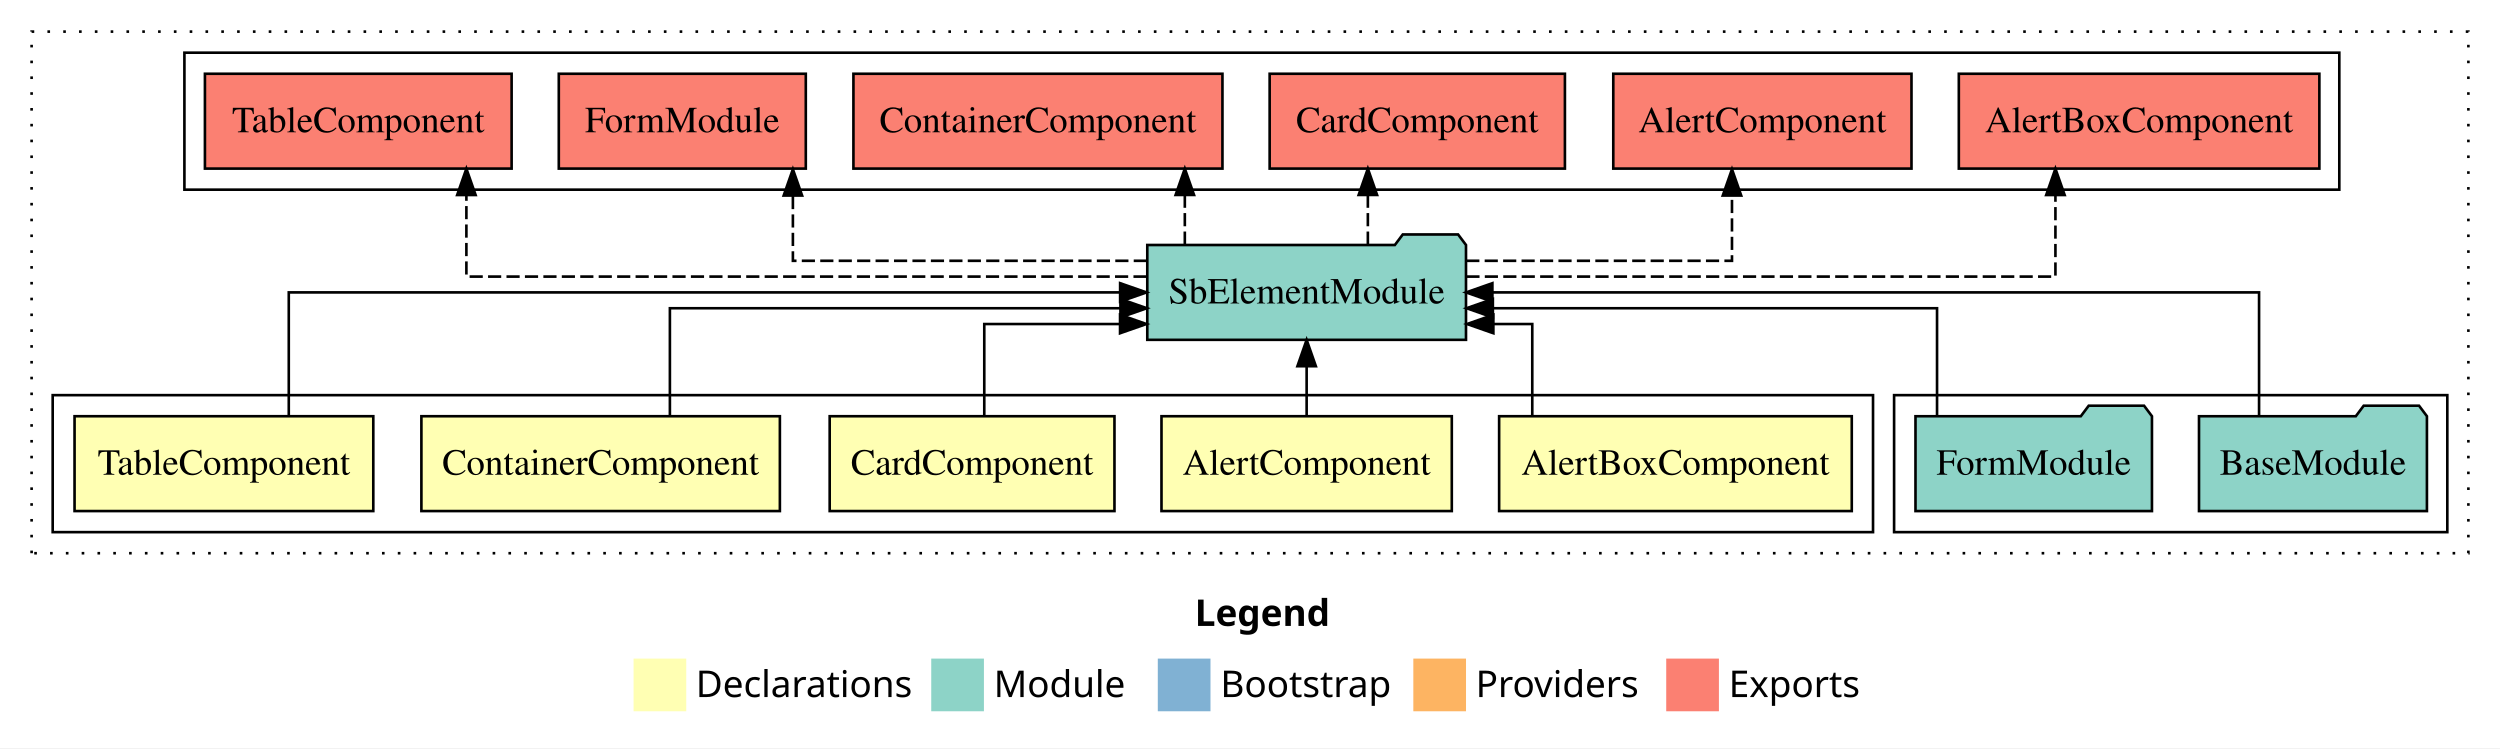
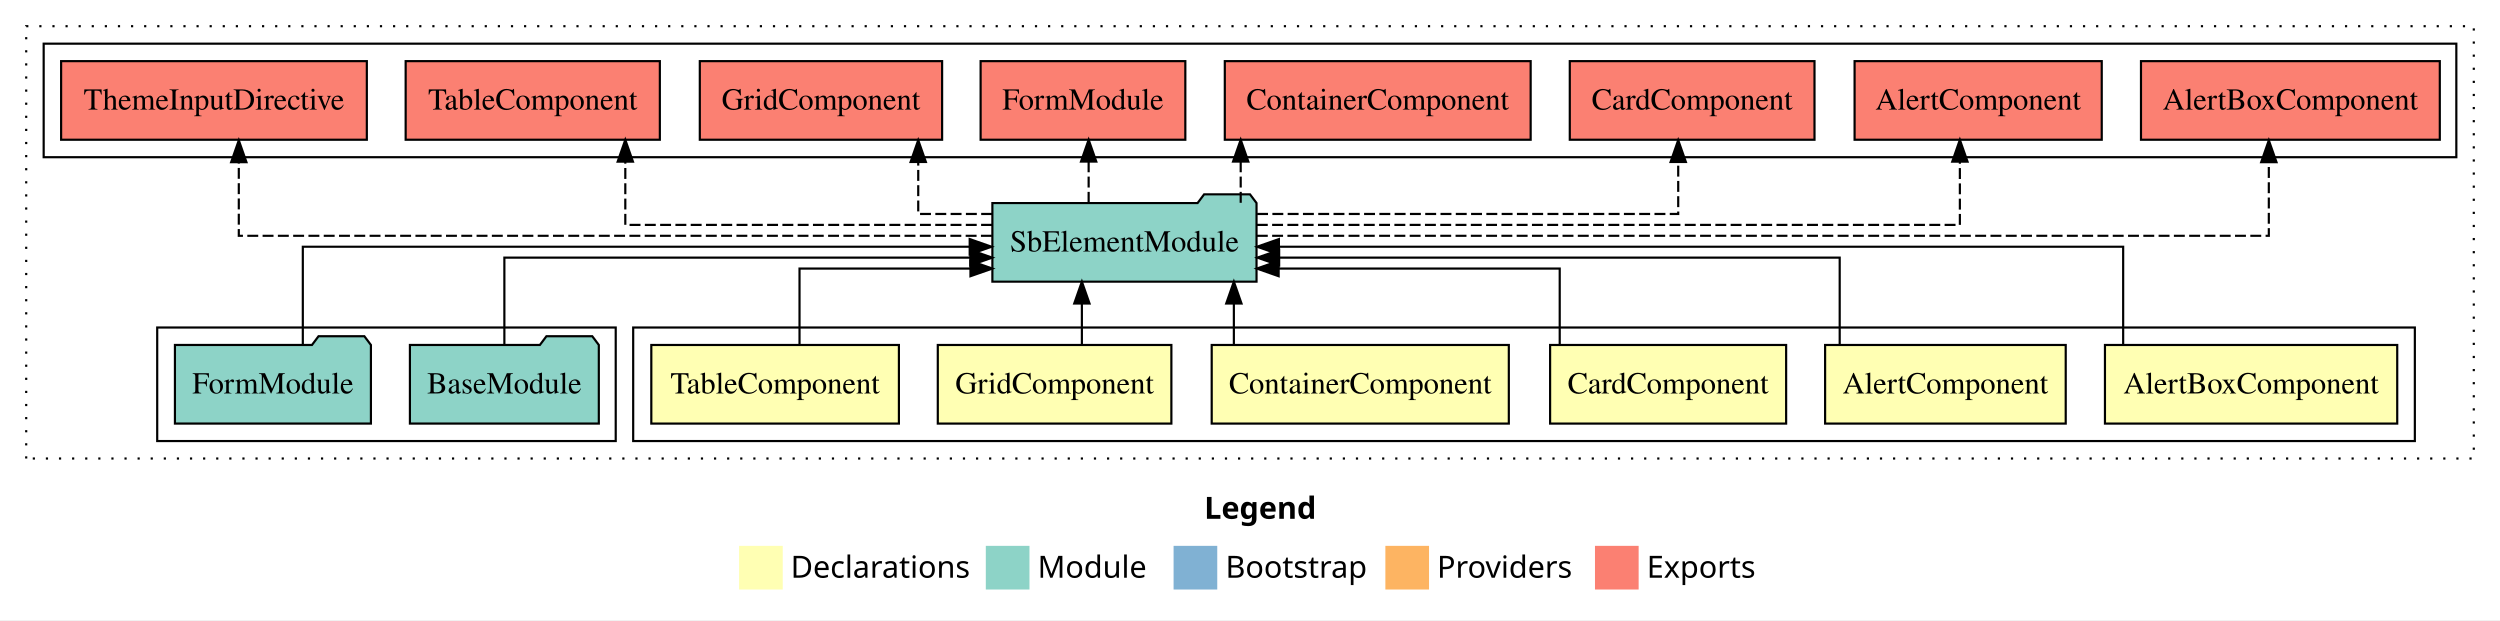
- <svg xmlns="http://www.w3.org/2000/svg" width="949pt" height="284pt" viewBox="0.00 0.00 949.00 284.00">
+ <svg xmlns="http://www.w3.org/2000/svg" width="1145pt" height="284pt" viewBox="0.00 0.00 1145.00 284.00">
  <g id="graph0" class="graph" transform="scale(1 1) rotate(0) translate(4 280)">
-     <polygon fill="white" stroke="transparent" points="-4,4 -4,-280 945,-280 945,4 -4,4" />
-     <text text-anchor="start" x="449.51" y="-42.4" font-family="sans-serif" font-weight="bold" font-size="14.00">Legend</text>
-     <polygon fill="#ffffb3" stroke="transparent" points="236.5,-10 236.5,-30 256.5,-30 256.5,-10 236.5,-10" />
-     <text text-anchor="start" x="260.13" y="-15.4" font-family="sans-serif" font-size="14.00">  Declarations</text>
-     <polygon fill="#8dd3c7" stroke="transparent" points="349.5,-10 349.5,-30 369.5,-30 369.5,-10 349.5,-10" />
-     <text text-anchor="start" x="373.23" y="-15.4" font-family="sans-serif" font-size="14.00">  Module</text>
-     <polygon fill="#80b1d3" stroke="transparent" points="435.5,-10 435.5,-30 455.5,-30 455.5,-10 435.5,-10" />
-     <text text-anchor="start" x="459.28" y="-15.4" font-family="sans-serif" font-size="14.00">  Bootstrap</text>
-     <polygon fill="#fdb462" stroke="transparent" points="532.5,-10 532.5,-30 552.5,-30 552.5,-10 532.5,-10" />
-     <text text-anchor="start" x="556.17" y="-15.4" font-family="sans-serif" font-size="14.00">  Providers</text>
-     <polygon fill="#fb8072" stroke="transparent" points="628.5,-10 628.5,-30 648.5,-30 648.5,-10 628.5,-10" />
-     <text text-anchor="start" x="652.23" y="-15.4" font-family="sans-serif" font-size="14.00">  Exports</text>
+     <polygon fill="white" stroke="transparent" points="-4,4 -4,-280 1141,-280 1141,4 -4,4" />
+     <text text-anchor="start" x="547.51" y="-42.4" font-family="sans-serif" font-weight="bold" font-size="14.00">Legend</text>
+     <polygon fill="#ffffb3" stroke="transparent" points="334.5,-10 334.5,-30 354.5,-30 354.5,-10 334.5,-10" />
+     <text text-anchor="start" x="358.13" y="-15.4" font-family="sans-serif" font-size="14.00">  Declarations</text>
+     <polygon fill="#8dd3c7" stroke="transparent" points="447.5,-10 447.5,-30 467.5,-30 467.5,-10 447.5,-10" />
+     <text text-anchor="start" x="471.23" y="-15.4" font-family="sans-serif" font-size="14.00">  Module</text>
+     <polygon fill="#80b1d3" stroke="transparent" points="533.5,-10 533.5,-30 553.5,-30 553.5,-10 533.5,-10" />
+     <text text-anchor="start" x="557.28" y="-15.4" font-family="sans-serif" font-size="14.00">  Bootstrap</text>
+     <polygon fill="#fdb462" stroke="transparent" points="630.5,-10 630.5,-30 650.5,-30 650.5,-10 630.5,-10" />
+     <text text-anchor="start" x="654.17" y="-15.4" font-family="sans-serif" font-size="14.00">  Providers</text>
+     <polygon fill="#fb8072" stroke="transparent" points="726.5,-10 726.5,-30 746.5,-30 746.5,-10 726.5,-10" />
+     <text text-anchor="start" x="750.23" y="-15.4" font-family="sans-serif" font-size="14.00">  Exports</text>
    <g id="clust1" class="cluster">
-       <polygon fill="none" stroke="black" stroke-dasharray="1,5" points="8,-70 8,-268 933,-268 933,-70 8,-70" />
+       <polygon fill="none" stroke="black" stroke-dasharray="1,5" points="8,-70 8,-268 1129,-268 1129,-70 8,-70" />
+     </g>
+     <g id="clust2" class="cluster">
+       <polygon fill="none" stroke="black" points="286,-78 286,-130 1102,-130 1102,-78 286,-78" />
    </g>
    <g id="clust9" class="cluster">
-       <polygon fill="none" stroke="black" points="66,-208 66,-260 884,-260 884,-208 66,-208" />
+       <polygon fill="none" stroke="black" points="68,-78 68,-130 278,-130 278,-78 68,-78" />
    </g>
-     <g id="clust8" class="cluster">
-       <polygon fill="none" stroke="black" points="715,-78 715,-130 925,-130 925,-78 715,-78" />
-     </g>
-     <g id="clust2" class="cluster">
-       <polygon fill="none" stroke="black" points="16,-78 16,-130 707,-130 707,-78 16,-78" />
+     <g id="clust10" class="cluster">
+       <polygon fill="none" stroke="black" points="16,-208 16,-260 1121,-260 1121,-208 16,-208" />
    </g>
    <g id="node1" class="node">
-       <polygon fill="#ffffb3" stroke="black" points="698.93,-122 565.07,-122 565.07,-86 698.93,-86 698.93,-122" />
-       <text text-anchor="middle" x="632" y="-99.8" font-family="Times,serif" font-size="14.00">AlertBoxComponent</text>
+       <polygon fill="#ffffb3" stroke="black" points="1093.93,-122 960.07,-122 960.07,-86 1093.93,-86 1093.93,-122" />
+       <text text-anchor="middle" x="1027" y="-99.8" font-family="Times,serif" font-size="14.00">AlertBoxComponent</text>
+     </g>
+     <g id="node7" class="node">
+       <polygon fill="#8dd3c7" stroke="black" points="571.49,-187 568.49,-191 547.49,-191 544.49,-187 450.51,-187 450.51,-151 571.49,-151 571.49,-187" />
+       <text text-anchor="middle" x="511" y="-164.8" font-family="Times,serif" font-size="14.00">SbElementModule</text>
+     </g>
+     <g id="edge1" class="edge">
+       <path fill="none" stroke="black" d="M968.41,-122.22C968.41,-140.83 968.41,-167 968.41,-167 968.41,-167 581.74,-167 581.74,-167" />
+       <polygon fill="black" stroke="black" points="581.74,-163.5 571.74,-167 581.74,-170.5 581.74,-163.5" />
+     </g>
+     <g id="node2" class="node">
+       <polygon fill="#ffffb3" stroke="black" points="942.1,-122 831.9,-122 831.9,-86 942.1,-86 942.1,-122" />
+       <text text-anchor="middle" x="887" y="-99.8" font-family="Times,serif" font-size="14.00">AlertComponent</text>
+     </g>
+     <g id="edge2" class="edge">
+       <path fill="none" stroke="black" d="M838.58,-122.03C838.58,-139.06 838.58,-162 838.58,-162 838.58,-162 581.85,-162 581.85,-162" />
+       <polygon fill="black" stroke="black" points="581.85,-158.5 571.85,-162 581.85,-165.5 581.85,-158.5" />
+     </g>
+     <g id="node3" class="node">
+       <polygon fill="#ffffb3" stroke="black" points="814.05,-122 705.95,-122 705.95,-86 814.05,-86 814.05,-122" />
+       <text text-anchor="middle" x="760" y="-99.8" font-family="Times,serif" font-size="14.00">CardComponent</text>
+     </g>
+     <g id="edge3" class="edge">
+       <path fill="none" stroke="black" d="M710.35,-122.24C710.35,-137.57 710.35,-157 710.35,-157 710.35,-157 581.62,-157 581.62,-157" />
+       <polygon fill="black" stroke="black" points="581.62,-153.5 571.62,-157 581.62,-160.5 581.62,-153.5" />
+     </g>
+     <g id="node4" class="node">
+       <polygon fill="#ffffb3" stroke="black" points="687.04,-122 550.96,-122 550.96,-86 687.04,-86 687.04,-122" />
+       <text text-anchor="middle" x="619" y="-99.8" font-family="Times,serif" font-size="14.00">ContainerComponent</text>
+     </g>
+     <g id="edge4" class="edge">
+       <path fill="none" stroke="black" d="M561.11,-122.11C561.11,-122.11 561.11,-140.99 561.11,-140.99" />
+       <polygon fill="black" stroke="black" points="557.61,-140.99 561.11,-150.99 564.61,-140.99 557.61,-140.99" />
+     </g>
+     <g id="node5" class="node">
+       <polygon fill="#ffffb3" stroke="black" points="532.49,-122 425.51,-122 425.51,-86 532.49,-86 532.49,-122" />
+       <text text-anchor="middle" x="479" y="-99.8" font-family="Times,serif" font-size="14.00">GridComponent</text>
+     </g>
+     <g id="edge5" class="edge">
+       <path fill="none" stroke="black" d="M491.5,-122.11C491.5,-122.11 491.5,-140.99 491.5,-140.99" />
+       <polygon fill="black" stroke="black" points="488,-140.99 491.5,-150.99 495,-140.99 488,-140.99" />
    </g>
    <g id="node6" class="node">
-       <polygon fill="#8dd3c7" stroke="black" points="552.49,-187 549.49,-191 528.49,-191 525.49,-187 431.51,-187 431.51,-151 552.49,-151 552.49,-187" />
-       <text text-anchor="middle" x="492" y="-164.8" font-family="Times,serif" font-size="14.00">SbElementModule</text>
+       <polygon fill="#ffffb3" stroke="black" points="407.7,-122 294.3,-122 294.3,-86 407.7,-86 407.7,-122" />
+       <text text-anchor="middle" x="351" y="-99.8" font-family="Times,serif" font-size="14.00">TableComponent</text>
    </g>
-     <g id="edge1" class="edge">
-       <path fill="none" stroke="black" d="M577.65,-122.24C577.65,-137.57 577.65,-157 577.65,-157 577.65,-157 562.88,-157 562.88,-157" />
-       <polygon fill="black" stroke="black" points="562.88,-153.5 552.88,-157 562.88,-160.5 562.88,-153.5" />
+     <g id="edge6" class="edge">
+       <path fill="none" stroke="black" d="M362.18,-122.24C362.18,-137.57 362.18,-157 362.18,-157 362.18,-157 440.47,-157 440.47,-157" />
+       <polygon fill="black" stroke="black" points="440.47,-160.5 450.47,-157 440.47,-153.5 440.47,-160.5" />
    </g>
-     <g id="node2" class="node">
-       <polygon fill="#ffffb3" stroke="black" points="547.1,-122 436.9,-122 436.9,-86 547.1,-86 547.1,-122" />
-       <text text-anchor="middle" x="492" y="-99.8" font-family="Times,serif" font-size="14.00">AlertComponent</text>
+     <g id="node10" class="node">
+       <polygon fill="#fb8072" stroke="black" points="1113.43,-252 976.57,-252 976.57,-216 1113.43,-216 1113.43,-252" />
+       <text text-anchor="middle" x="1045" y="-229.8" font-family="Times,serif" font-size="14.00">AlertBoxComponent </text>
    </g>
-     <g id="edge2" class="edge">
-       <path fill="none" stroke="black" d="M492,-122.11C492,-122.11 492,-140.99 492,-140.99" />
-       <polygon fill="black" stroke="black" points="488.5,-140.99 492,-150.99 495.5,-140.99 488.5,-140.99" />
+     <g id="edge9" class="edge">
+       <path fill="none" stroke="black" stroke-dasharray="5,2" d="M571.64,-172C709.6,-172 1035.12,-172 1035.12,-172 1035.12,-172 1035.12,-205.73 1035.12,-205.73" />
+       <polygon fill="black" stroke="black" points="1031.63,-205.73 1035.12,-215.73 1038.63,-205.73 1031.63,-205.73" />
    </g>
-     <g id="node3" class="node">
-       <polygon fill="#ffffb3" stroke="black" points="419.05,-122 310.95,-122 310.95,-86 419.05,-86 419.05,-122" />
-       <text text-anchor="middle" x="365" y="-99.8" font-family="Times,serif" font-size="14.00">CardComponent</text>
+     <g id="node11" class="node">
+       <polygon fill="#fb8072" stroke="black" points="958.6,-252 845.4,-252 845.4,-216 958.6,-216 958.6,-252" />
+       <text text-anchor="middle" x="902" y="-229.8" font-family="Times,serif" font-size="14.00">AlertComponent </text>
    </g>
-     <g id="edge3" class="edge">
-       <path fill="none" stroke="black" d="M369.63,-122.24C369.63,-137.57 369.63,-157 369.63,-157 369.63,-157 421.17,-157 421.17,-157" />
-       <polygon fill="black" stroke="black" points="421.17,-160.5 431.17,-157 421.17,-153.5 421.17,-160.5" />
+     <g id="edge10" class="edge">
+       <path fill="none" stroke="black" stroke-dasharray="5,2" d="M571.63,-177C679.52,-177 893.62,-177 893.62,-177 893.62,-177 893.62,-205.96 893.62,-205.96" />
+       <polygon fill="black" stroke="black" points="890.13,-205.96 893.62,-215.96 897.13,-205.96 890.13,-205.96" />
    </g>
-     <g id="node4" class="node">
-       <polygon fill="#ffffb3" stroke="black" points="292.04,-122 155.96,-122 155.96,-86 292.04,-86 292.04,-122" />
-       <text text-anchor="middle" x="224" y="-99.8" font-family="Times,serif" font-size="14.00">ContainerComponent</text>
+     <g id="node12" class="node">
+       <polygon fill="#fb8072" stroke="black" points="827.04,-252 714.96,-252 714.96,-216 827.04,-216 827.04,-252" />
+       <text text-anchor="middle" x="771" y="-229.8" font-family="Times,serif" font-size="14.00">CardComponent </text>
    </g>
-     <g id="edge4" class="edge">
-       <path fill="none" stroke="black" d="M250.29,-122.02C250.29,-139.37 250.29,-163 250.29,-163 250.29,-163 421.32,-163 421.32,-163" />
-       <polygon fill="black" stroke="black" points="421.32,-166.5 431.32,-163 421.32,-159.5 421.32,-166.5" />
+     <g id="edge11" class="edge">
+       <path fill="none" stroke="black" stroke-dasharray="5,2" d="M571.75,-182C646.78,-182 764.62,-182 764.62,-182 764.62,-182 764.62,-205.81 764.62,-205.81" />
+       <polygon fill="black" stroke="black" points="761.13,-205.81 764.62,-215.81 768.13,-205.81 761.13,-205.81" />
    </g>
-     <g id="node5" class="node">
-       <polygon fill="#ffffb3" stroke="black" points="137.7,-122 24.3,-122 24.3,-86 137.7,-86 137.7,-122" />
-       <text text-anchor="middle" x="81" y="-99.8" font-family="Times,serif" font-size="14.00">TableComponent</text>
+     <g id="node13" class="node">
+       <polygon fill="#fb8072" stroke="black" points="697.04,-252 556.96,-252 556.96,-216 697.04,-216 697.04,-252" />
+       <text text-anchor="middle" x="627" y="-229.8" font-family="Times,serif" font-size="14.00">ContainerComponent </text>
    </g>
-     <g id="edge5" class="edge">
-       <path fill="none" stroke="black" d="M105.62,-122.11C105.62,-141.34 105.62,-169 105.62,-169 105.62,-169 421.2,-169 421.2,-169" />
-       <polygon fill="black" stroke="black" points="421.2,-172.5 431.2,-169 421.2,-165.5 421.2,-172.5" />
+     <g id="edge12" class="edge">
+       <path fill="none" stroke="black" stroke-dasharray="5,2" d="M564.24,-187.11C564.24,-187.11 564.24,-205.99 564.24,-205.99" />
+       <polygon fill="black" stroke="black" points="560.74,-205.99 564.24,-215.99 567.74,-205.99 560.74,-205.99" />
+     </g>
+     <g id="node14" class="node">
+       <polygon fill="#fb8072" stroke="black" points="538.88,-252 445.12,-252 445.12,-216 538.88,-216 538.88,-252" />
+       <text text-anchor="middle" x="492" y="-229.8" font-family="Times,serif" font-size="14.00">FormModule </text>
+     </g>
+     <g id="edge13" class="edge">
+       <path fill="none" stroke="black" stroke-dasharray="5,2" d="M494.6,-187.11C494.6,-187.11 494.6,-205.99 494.6,-205.99" />
+       <polygon fill="black" stroke="black" points="491.1,-205.99 494.6,-215.99 498.1,-205.99 491.1,-205.99" />
+     </g>
+     <g id="node15" class="node">
+       <polygon fill="#fb8072" stroke="black" points="427.49,-252 316.51,-252 316.51,-216 427.49,-216 427.49,-252" />
+       <text text-anchor="middle" x="372" y="-229.8" font-family="Times,serif" font-size="14.00">GridComponent </text>
+     </g>
+     <g id="edge14" class="edge">
+       <path fill="none" stroke="black" stroke-dasharray="5,2" d="M450.38,-182C431.99,-182 416.55,-182 416.55,-182 416.55,-182 416.55,-205.81 416.55,-205.81" />
+       <polygon fill="black" stroke="black" points="413.05,-205.81 416.55,-215.81 420.05,-205.81 413.05,-205.81" />
+     </g>
+     <g id="node16" class="node">
+       <polygon fill="#fb8072" stroke="black" points="298.21,-252 181.79,-252 181.79,-216 298.21,-216 298.21,-252" />
+       <text text-anchor="middle" x="240" y="-229.8" font-family="Times,serif" font-size="14.00">TableComponent </text>
+     </g>
+     <g id="edge15" class="edge">
+       <path fill="none" stroke="black" stroke-dasharray="5,2" d="M450.34,-177C382.61,-177 282.39,-177 282.39,-177 282.39,-177 282.39,-205.96 282.39,-205.96" />
+       <polygon fill="black" stroke="black" points="278.89,-205.96 282.39,-215.96 285.89,-205.96 278.89,-205.96" />
+     </g>
+     <g id="node17" class="node">
+       <polygon fill="#fb8072" stroke="black" points="164.01,-252 23.99,-252 23.99,-216 164.01,-216 164.01,-252" />
+       <text text-anchor="middle" x="94" y="-229.8" font-family="Times,serif" font-size="14.00">ThemeInputDirective </text>
+     </g>
+     <g id="edge16" class="edge">
+       <path fill="none" stroke="black" stroke-dasharray="5,2" d="M450.27,-172C337.12,-172 105.37,-172 105.37,-172 105.37,-172 105.37,-205.73 105.37,-205.73" />
+       <polygon fill="black" stroke="black" points="101.87,-205.73 105.37,-215.73 108.87,-205.73 101.87,-205.73" />
+     </g>
+     <g id="node8" class="node">
+       <polygon fill="#8dd3c7" stroke="black" points="270.26,-122 267.26,-126 246.26,-126 243.26,-122 183.74,-122 183.74,-86 270.26,-86 270.26,-122" />
+       <text text-anchor="middle" x="227" y="-99.8" font-family="Times,serif" font-size="14.00">BaseModule</text>
+     </g>
+     <g id="edge7" class="edge">
+       <path fill="none" stroke="black" d="M227,-122.03C227,-139.06 227,-162 227,-162 227,-162 440.42,-162 440.42,-162" />
+       <polygon fill="black" stroke="black" points="440.42,-165.5 450.42,-162 440.42,-158.5 440.42,-165.5" />
    </g>
    <g id="node9" class="node">
-       <polygon fill="#fb8072" stroke="black" points="876.43,-252 739.57,-252 739.57,-216 876.43,-216 876.43,-252" />
-       <text text-anchor="middle" x="808" y="-229.8" font-family="Times,serif" font-size="14.00">AlertBoxComponent </text>
+       <polygon fill="#8dd3c7" stroke="black" points="165.88,-122 162.88,-126 141.88,-126 138.88,-122 76.12,-122 76.12,-86 165.88,-86 165.88,-122" />
+       <text text-anchor="middle" x="121" y="-99.8" font-family="Times,serif" font-size="14.00">FormModule</text>
    </g>
    <g id="edge8" class="edge">
-       <path fill="none" stroke="black" stroke-dasharray="5,2" d="M552.63,-175C636.11,-175 776.24,-175 776.24,-175 776.24,-175 776.24,-205.98 776.24,-205.98" />
-       <polygon fill="black" stroke="black" points="772.74,-205.98 776.24,-215.98 779.74,-205.98 772.74,-205.98" />
-     </g>
-     <g id="node10" class="node">
-       <polygon fill="#fb8072" stroke="black" points="721.6,-252 608.4,-252 608.4,-216 721.6,-216 721.6,-252" />
-       <text text-anchor="middle" x="665" y="-229.8" font-family="Times,serif" font-size="14.00">AlertComponent </text>
-     </g>
-     <g id="edge9" class="edge">
-       <path fill="none" stroke="black" stroke-dasharray="5,2" d="M552.58,-181C598.4,-181 653.46,-181 653.46,-181 653.46,-181 653.46,-205.76 653.46,-205.76" />
-       <polygon fill="black" stroke="black" points="649.96,-205.76 653.46,-215.76 656.96,-205.76 649.96,-205.76" />
-     </g>
-     <g id="node11" class="node">
-       <polygon fill="#fb8072" stroke="black" points="590.04,-252 477.96,-252 477.96,-216 590.04,-216 590.04,-252" />
-       <text text-anchor="middle" x="534" y="-229.8" font-family="Times,serif" font-size="14.00">CardComponent </text>
-     </g>
-     <g id="edge10" class="edge">
-       <path fill="none" stroke="black" stroke-dasharray="5,2" d="M515.24,-187.11C515.24,-187.11 515.24,-205.99 515.24,-205.99" />
-       <polygon fill="black" stroke="black" points="511.74,-205.99 515.24,-215.99 518.74,-205.99 511.74,-205.99" />
-     </g>
-     <g id="node12" class="node">
-       <polygon fill="#fb8072" stroke="black" points="460.04,-252 319.96,-252 319.96,-216 460.04,-216 460.04,-252" />
-       <text text-anchor="middle" x="390" y="-229.8" font-family="Times,serif" font-size="14.00">ContainerComponent </text>
-     </g>
-     <g id="edge11" class="edge">
-       <path fill="none" stroke="black" stroke-dasharray="5,2" d="M445.76,-187.11C445.76,-187.11 445.76,-205.99 445.76,-205.99" />
-       <polygon fill="black" stroke="black" points="442.26,-205.99 445.76,-215.99 449.26,-205.99 442.26,-205.99" />
-     </g>
-     <g id="node13" class="node">
-       <polygon fill="#fb8072" stroke="black" points="301.88,-252 208.12,-252 208.12,-216 301.88,-216 301.88,-252" />
-       <text text-anchor="middle" x="255" y="-229.8" font-family="Times,serif" font-size="14.00">FormModule </text>
-     </g>
-     <g id="edge12" class="edge">
-       <path fill="none" stroke="black" stroke-dasharray="5,2" d="M431.36,-181C374.12,-181 296.98,-181 296.98,-181 296.98,-181 296.98,-205.76 296.98,-205.76" />
-       <polygon fill="black" stroke="black" points="293.48,-205.76 296.98,-215.76 300.48,-205.76 293.48,-205.76" />
-     </g>
-     <g id="node14" class="node">
-       <polygon fill="#fb8072" stroke="black" points="190.21,-252 73.79,-252 73.79,-216 190.21,-216 190.21,-252" />
-       <text text-anchor="middle" x="132" y="-229.8" font-family="Times,serif" font-size="14.00">TableComponent </text>
-     </g>
-     <g id="edge13" class="edge">
-       <path fill="none" stroke="black" stroke-dasharray="5,2" d="M431.26,-175C338.71,-175 173.04,-175 173.04,-175 173.04,-175 173.04,-205.98 173.04,-205.98" />
-       <polygon fill="black" stroke="black" points="169.54,-205.98 173.04,-215.98 176.54,-205.98 169.54,-205.98" />
-     </g>
-     <g id="node7" class="node">
-       <polygon fill="#8dd3c7" stroke="black" points="917.26,-122 914.26,-126 893.26,-126 890.26,-122 830.74,-122 830.74,-86 917.26,-86 917.26,-122" />
-       <text text-anchor="middle" x="874" y="-99.8" font-family="Times,serif" font-size="14.00">BaseModule</text>
-     </g>
-     <g id="edge6" class="edge">
-       <path fill="none" stroke="black" d="M853.54,-122.11C853.54,-141.34 853.54,-169 853.54,-169 853.54,-169 562.51,-169 562.51,-169" />
-       <polygon fill="black" stroke="black" points="562.51,-165.5 552.51,-169 562.51,-172.5 562.51,-165.5" />
-     </g>
-     <g id="node8" class="node">
-       <polygon fill="#8dd3c7" stroke="black" points="812.88,-122 809.88,-126 788.88,-126 785.88,-122 723.12,-122 723.12,-86 812.88,-86 812.88,-122" />
-       <text text-anchor="middle" x="768" y="-99.8" font-family="Times,serif" font-size="14.00">FormModule</text>
-     </g>
-     <g id="edge7" class="edge">
-       <path fill="none" stroke="black" d="M731.3,-122.02C731.3,-139.37 731.3,-163 731.3,-163 731.3,-163 562.69,-163 562.69,-163" />
-       <polygon fill="black" stroke="black" points="562.69,-159.5 552.69,-163 562.69,-166.5 562.69,-159.5" />
+       <path fill="none" stroke="black" d="M134.69,-122.22C134.69,-140.83 134.69,-167 134.69,-167 134.69,-167 440.12,-167 440.12,-167" />
+       <polygon fill="black" stroke="black" points="440.12,-170.5 450.12,-167 440.12,-163.5 440.12,-170.5" />
    </g>
  </g>
</svg>
